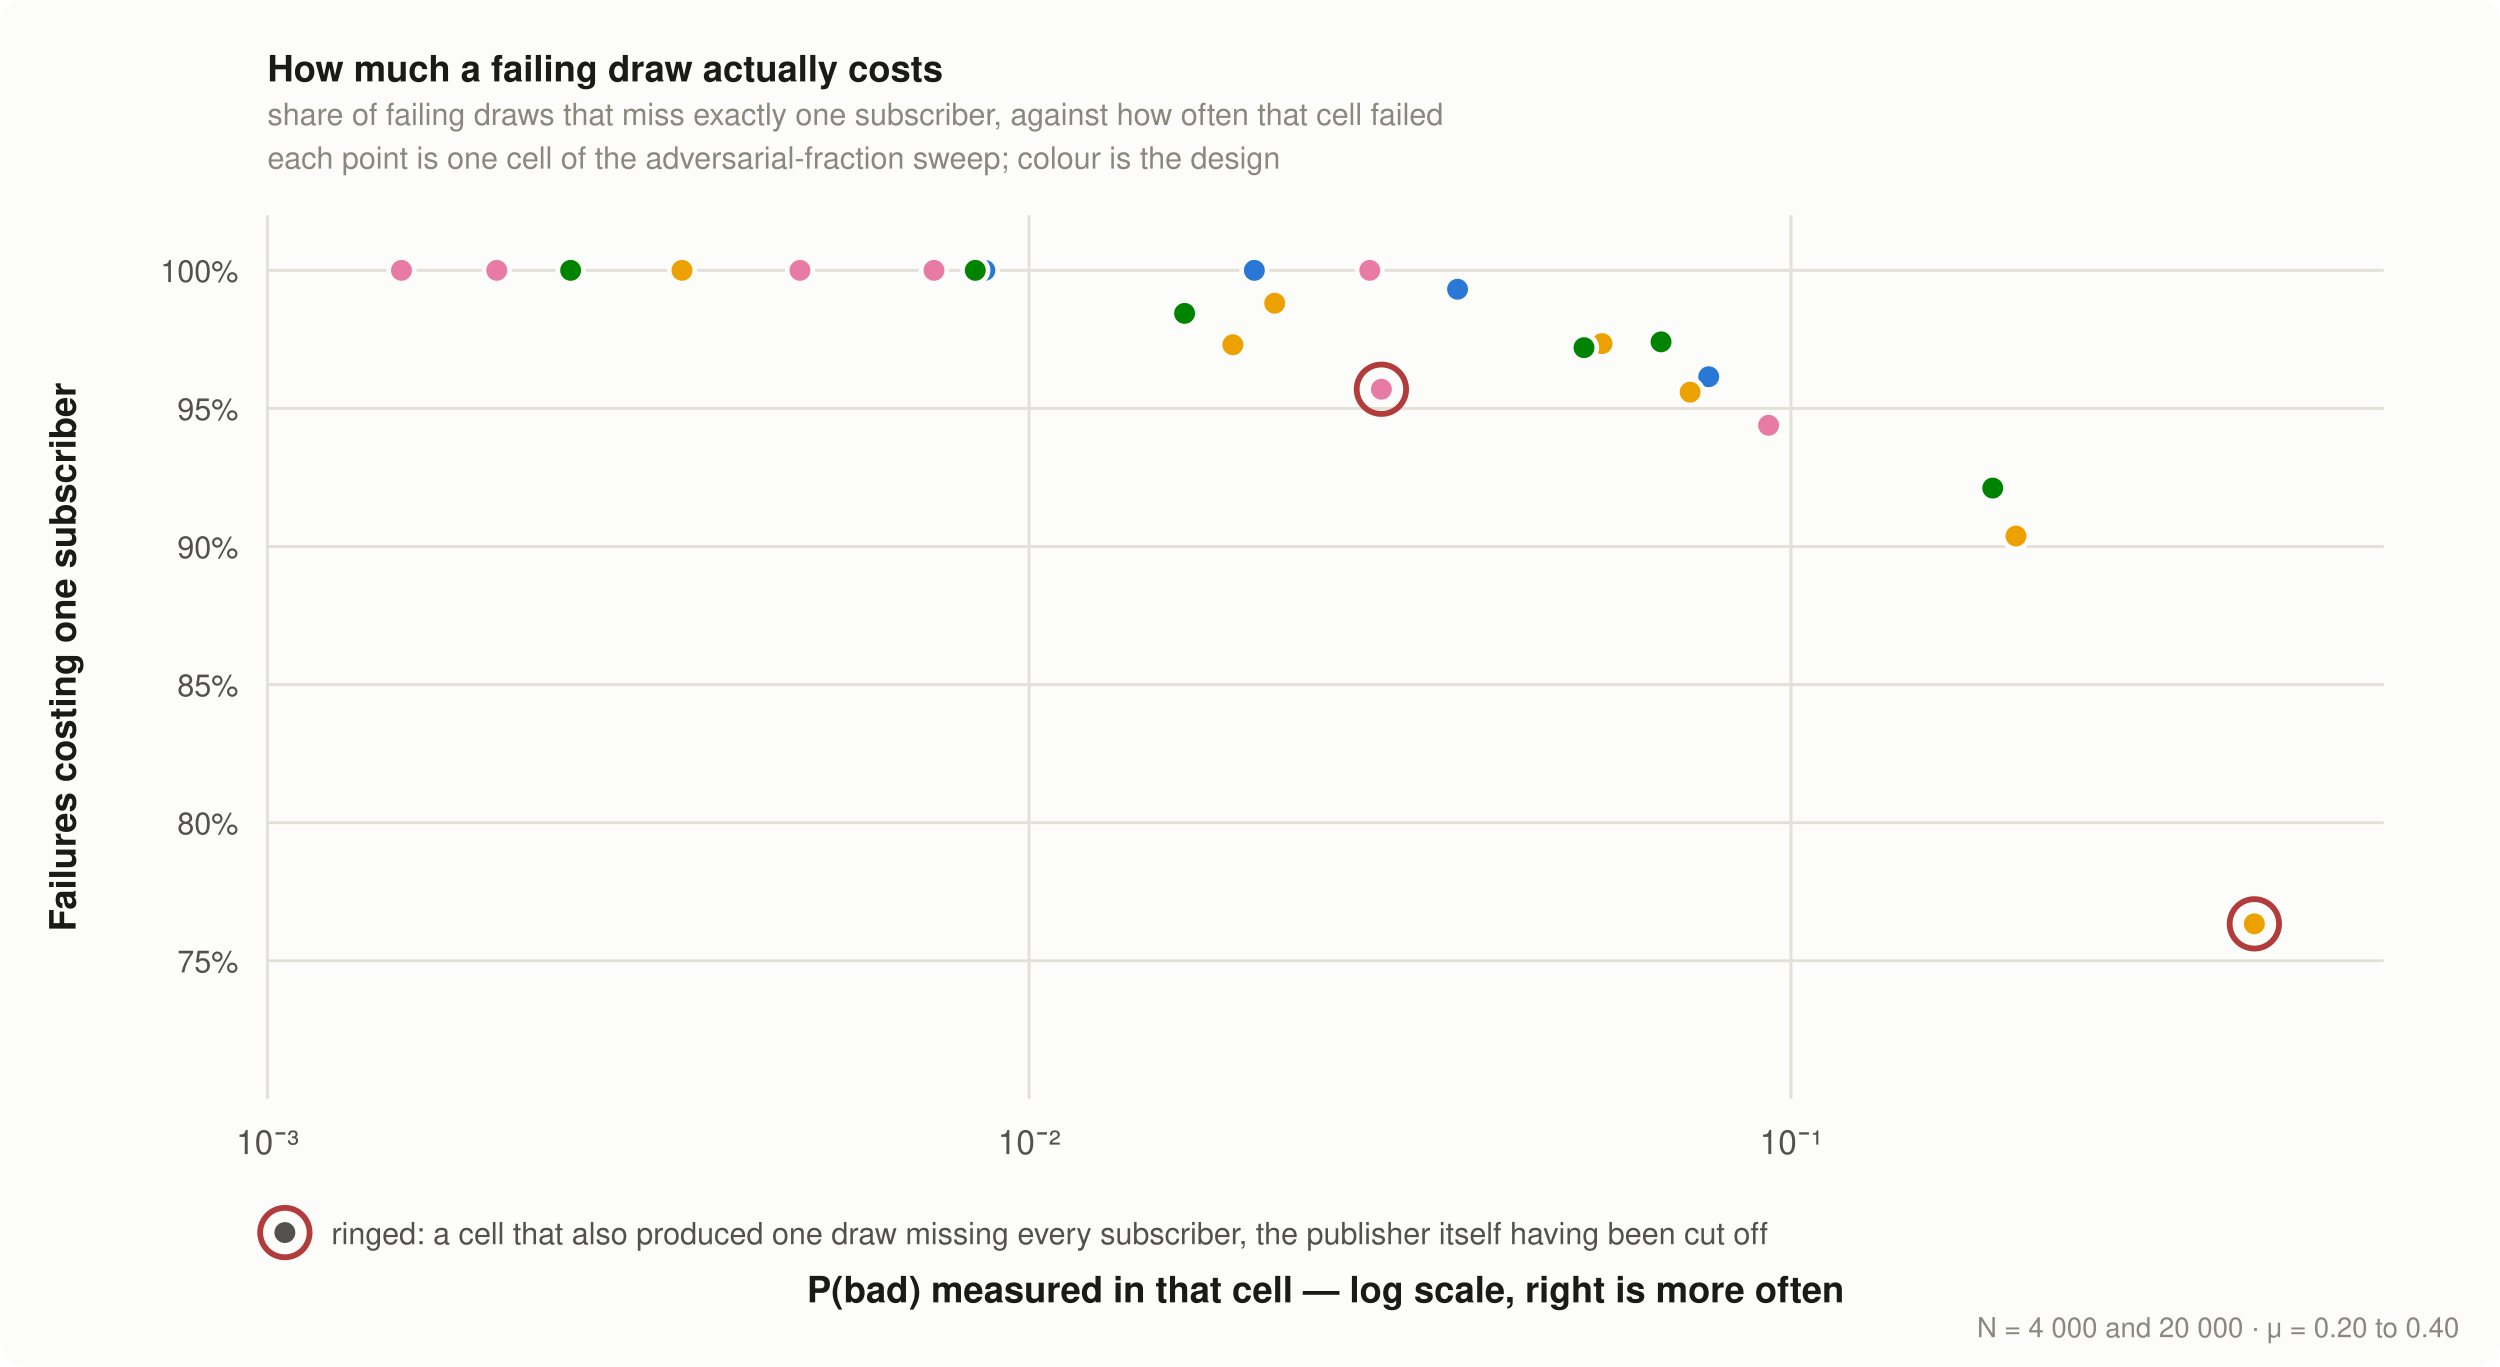
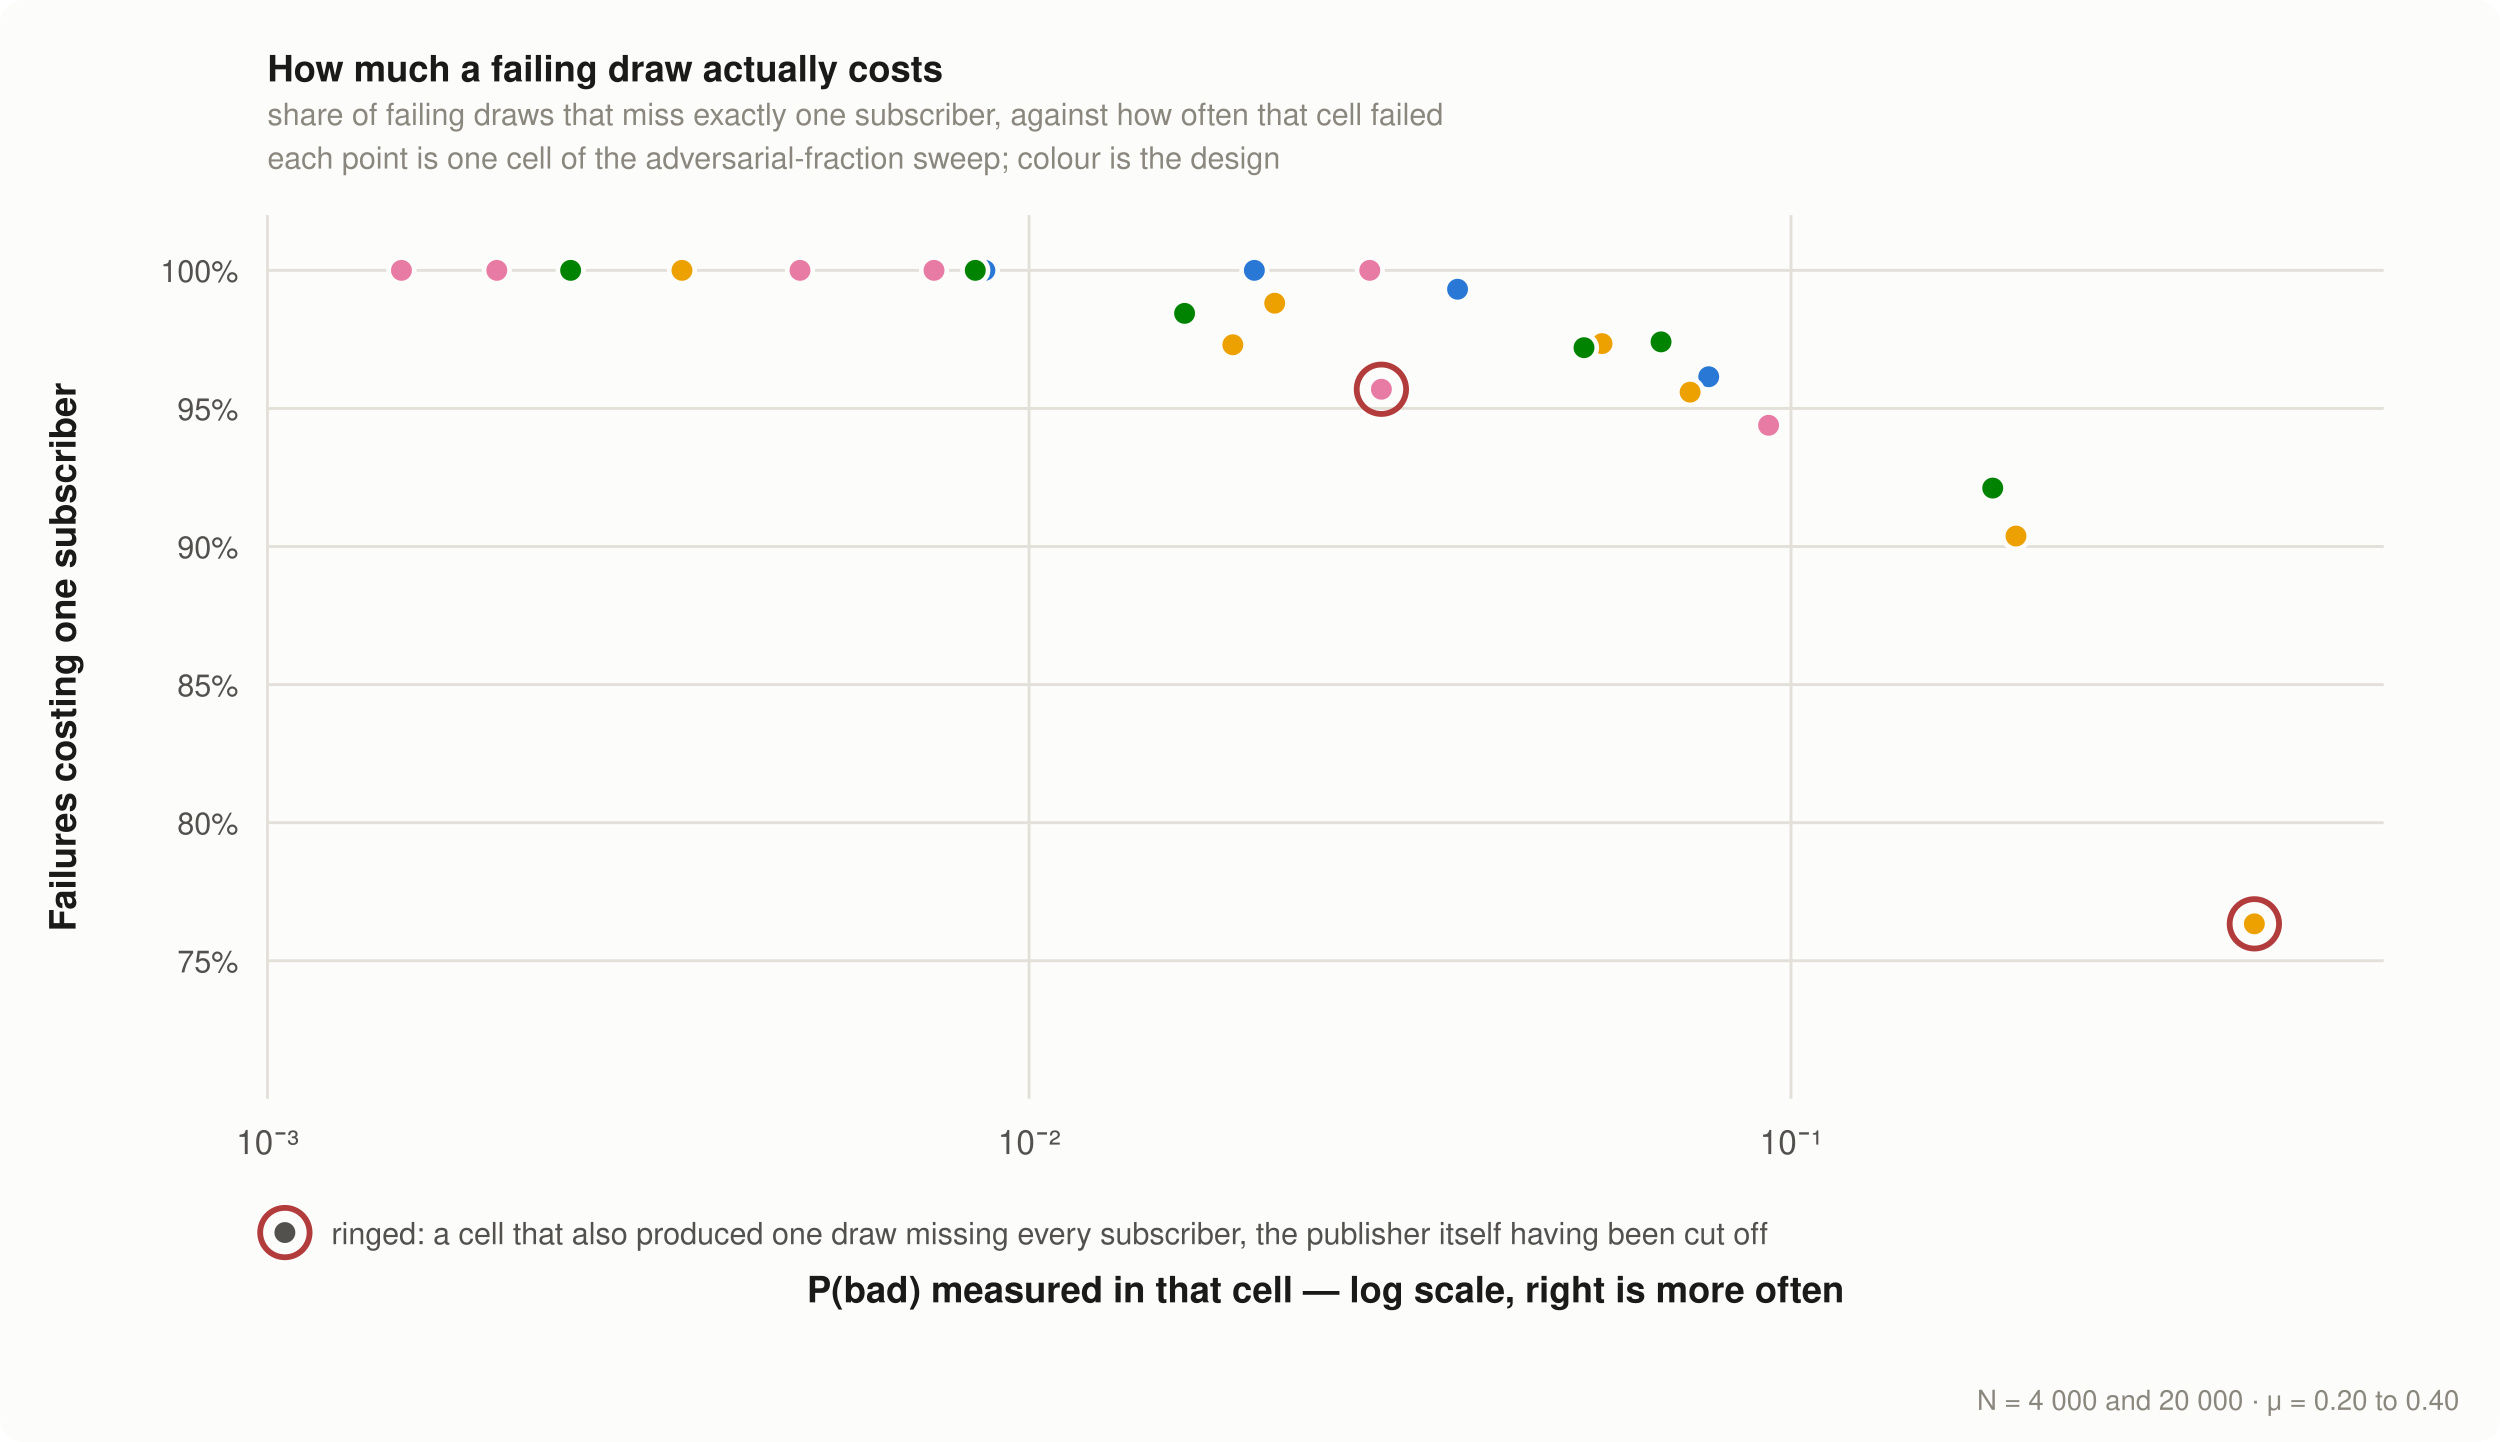
- <svg xmlns="http://www.w3.org/2000/svg" viewBox="0 0 860 470" width="860" height="470" role="img" aria-labelledby="t d">
-   <rect width="860" height="470" rx="8" fill="#fcfcfb" />
+ <svg xmlns="http://www.w3.org/2000/svg" viewBox="0 0 860 496" width="860" height="496" role="img" aria-labelledby="t d">
+   <rect width="860" height="496" rx="8" fill="#fcfcfb" />
  <line x1="92.0" y1="74.0" x2="92.0" y2="378.0" stroke="#e2e0d8" stroke-width="1" />
  <text x="92.0" y="397.0" font-size="11.5" fill="#52514e" font-family="-apple-system,BlinkMacSystemFont,Segoe UI,Helvetica,Arial,sans-serif" text-anchor="middle">10⁻³</text>
  <line x1="354.0" y1="74.0" x2="354.0" y2="378.0" stroke="#e2e0d8" stroke-width="1" />
  <text x="354.0" y="397.0" font-size="11.5" fill="#52514e" font-family="-apple-system,BlinkMacSystemFont,Segoe UI,Helvetica,Arial,sans-serif" text-anchor="middle">10⁻²</text>
  <line x1="616.1" y1="74.0" x2="616.1" y2="378.0" stroke="#e2e0d8" stroke-width="1" />
  <text x="616.1" y="397.0" font-size="11.5" fill="#52514e" font-family="-apple-system,BlinkMacSystemFont,Segoe UI,Helvetica,Arial,sans-serif" text-anchor="middle">10⁻¹</text>
  <line x1="92.0" y1="330.5" x2="820.0" y2="330.5" stroke="#e2e0d8" stroke-width="1" />
  <text x="82.0" y="334.5" font-size="10.5" fill="#52514e" font-family="-apple-system,BlinkMacSystemFont,Segoe UI,Helvetica,Arial,sans-serif" text-anchor="end">75%</text>
  <line x1="92.0" y1="283.0" x2="820.0" y2="283.0" stroke="#e2e0d8" stroke-width="1" />
  <text x="82.0" y="287.0" font-size="10.5" fill="#52514e" font-family="-apple-system,BlinkMacSystemFont,Segoe UI,Helvetica,Arial,sans-serif" text-anchor="end">80%</text>
  <line x1="92.0" y1="235.5" x2="820.0" y2="235.5" stroke="#e2e0d8" stroke-width="1" />
  <text x="82.0" y="239.5" font-size="10.5" fill="#52514e" font-family="-apple-system,BlinkMacSystemFont,Segoe UI,Helvetica,Arial,sans-serif" text-anchor="end">85%</text>
  <line x1="92.0" y1="188.0" x2="820.0" y2="188.0" stroke="#e2e0d8" stroke-width="1" />
  <text x="82.0" y="192.0" font-size="10.5" fill="#52514e" font-family="-apple-system,BlinkMacSystemFont,Segoe UI,Helvetica,Arial,sans-serif" text-anchor="end">90%</text>
  <line x1="92.0" y1="140.5" x2="820.0" y2="140.5" stroke="#e2e0d8" stroke-width="1" />
  <text x="82.0" y="144.5" font-size="10.5" fill="#52514e" font-family="-apple-system,BlinkMacSystemFont,Segoe UI,Helvetica,Arial,sans-serif" text-anchor="end">95%</text>
  <line x1="92.0" y1="93.0" x2="820.0" y2="93.0" stroke="#e2e0d8" stroke-width="1" />
  <text x="82.0" y="97.0" font-size="10.5" fill="#52514e" font-family="-apple-system,BlinkMacSystemFont,Segoe UI,Helvetica,Arial,sans-serif" text-anchor="end">100%</text>
  <circle cx="775.5" cy="317.8" r="8.5" fill="none" stroke="#b23b3b" stroke-width="2.0" />
  <circle cx="775.5" cy="317.8" r="4.4" fill="#eda100" stroke="#fcfcfb" stroke-width="1.6" />
  <circle cx="693.5" cy="184.4" r="4.4" fill="#eda100" stroke="#fcfcfb" stroke-width="1.6" />
  <circle cx="685.5" cy="167.9" r="4.4" fill="#008300" stroke="#fcfcfb" stroke-width="1.6" />
  <circle cx="608.4" cy="146.3" r="4.4" fill="#e87ba4" stroke="#fcfcfb" stroke-width="1.6" />
  <circle cx="587.8" cy="129.6" r="4.4" fill="#2a78d6" stroke="#fcfcfb" stroke-width="1.6" />
  <circle cx="581.4" cy="134.9" r="4.4" fill="#eda100" stroke="#fcfcfb" stroke-width="1.6" />
  <circle cx="571.4" cy="117.6" r="4.4" fill="#008300" stroke="#fcfcfb" stroke-width="1.6" />
  <circle cx="551.1" cy="118.2" r="4.4" fill="#eda100" stroke="#fcfcfb" stroke-width="1.6" />
  <circle cx="544.9" cy="119.6" r="4.4" fill="#008300" stroke="#fcfcfb" stroke-width="1.6" />
  <circle cx="501.4" cy="99.5" r="4.4" fill="#2a78d6" stroke="#fcfcfb" stroke-width="1.6" />
  <circle cx="475.2" cy="133.9" r="8.5" fill="none" stroke="#b23b3b" stroke-width="2.0" />
  <circle cx="475.2" cy="133.9" r="4.4" fill="#e87ba4" stroke="#fcfcfb" stroke-width="1.6" />
  <circle cx="471.2" cy="93.0" r="4.4" fill="#e87ba4" stroke="#fcfcfb" stroke-width="1.6" />
  <circle cx="438.5" cy="104.3" r="4.4" fill="#eda100" stroke="#fcfcfb" stroke-width="1.6" />
  <circle cx="431.5" cy="93.0" r="4.4" fill="#2a78d6" stroke="#fcfcfb" stroke-width="1.6" />
  <circle cx="424.1" cy="118.6" r="4.4" fill="#eda100" stroke="#fcfcfb" stroke-width="1.6" />
  <circle cx="407.5" cy="107.8" r="4.4" fill="#008300" stroke="#fcfcfb" stroke-width="1.6" />
  <circle cx="338.8" cy="93.0" r="4.4" fill="#2a78d6" stroke="#fcfcfb" stroke-width="1.6" />
  <circle cx="335.5" cy="93.0" r="4.4" fill="#008300" stroke="#fcfcfb" stroke-width="1.6" />
  <circle cx="321.3" cy="93.0" r="4.4" fill="#e87ba4" stroke="#fcfcfb" stroke-width="1.6" />
  <circle cx="275.2" cy="93.0" r="4.4" fill="#e87ba4" stroke="#fcfcfb" stroke-width="1.6" />
  <circle cx="234.6" cy="93.0" r="4.4" fill="#eda100" stroke="#fcfcfb" stroke-width="1.6" />
  <circle cx="196.3" cy="93.0" r="4.4" fill="#008300" stroke="#fcfcfb" stroke-width="1.6" />
  <circle cx="170.9" cy="93.0" r="4.4" fill="#e87ba4" stroke="#fcfcfb" stroke-width="1.6" />
  <circle cx="138.1" cy="93.0" r="4.4" fill="#e87ba4" stroke="#fcfcfb" stroke-width="1.6" />
  <text x="92.0" y="28.0" font-size="12.5" fill="#1a1a19" font-family="-apple-system,BlinkMacSystemFont,Segoe UI,Helvetica,Arial,sans-serif" font-weight="600">How much a failing draw actually costs</text>
  <text x="92.0" y="43.0" font-size="10.5" fill="#8a887e" font-family="-apple-system,BlinkMacSystemFont,Segoe UI,Helvetica,Arial,sans-serif">share of failing draws that miss exactly one subscriber, against how often that cell failed</text>
  <text x="92.0" y="58.0" font-size="10.5" fill="#8a887e" font-family="-apple-system,BlinkMacSystemFont,Segoe UI,Helvetica,Arial,sans-serif">each point is one cell of the adversarial-fraction sweep; colour is the design</text>
  <circle cx="98.0" cy="424.0" r="8.5" fill="none" stroke="#b23b3b" stroke-width="2.0" />
  <circle cx="98.0" cy="424.0" r="4.4" fill="#52514e" stroke="#fcfcfb" stroke-width="1.6" />
  <text x="114.0" y="428.0" font-size="10.5" fill="#52514e" font-family="-apple-system,BlinkMacSystemFont,Segoe UI,Helvetica,Arial,sans-serif">ringed: a cell that also produced one draw missing every subscriber, the publisher itself having been cut off</text>
  <text x="456.0" y="448.0" font-size="12.5" fill="#1a1a19" font-family="-apple-system,BlinkMacSystemFont,Segoe UI,Helvetica,Arial,sans-serif" text-anchor="middle" font-weight="600">P(bad) measured in that cell — log scale, right is more often</text>
  <text x="0" y="0" transform="translate(26,226.0) rotate(-90)" text-anchor="middle" font-size="12.5" font-weight="600" fill="#1a1a19" font-family="-apple-system,BlinkMacSystemFont,Segoe UI,Helvetica,Arial,sans-serif">Failures costing one subscriber</text>
-   <text x="846.0" y="460.0" font-size="9.5" fill="#8a887e" font-family="-apple-system,BlinkMacSystemFont,Segoe UI,Helvetica,Arial,sans-serif" text-anchor="end">N = 4 000 and 20 000 · μ = 0.20 to 0.40</text>
+   <text x="846.0" y="485.0" font-size="9.5" fill="#8a887e" font-family="-apple-system,BlinkMacSystemFont,Segoe UI,Helvetica,Arial,sans-serif" text-anchor="end">N = 4 000 and 20 000 · μ = 0.20 to 0.40</text>
</svg>
